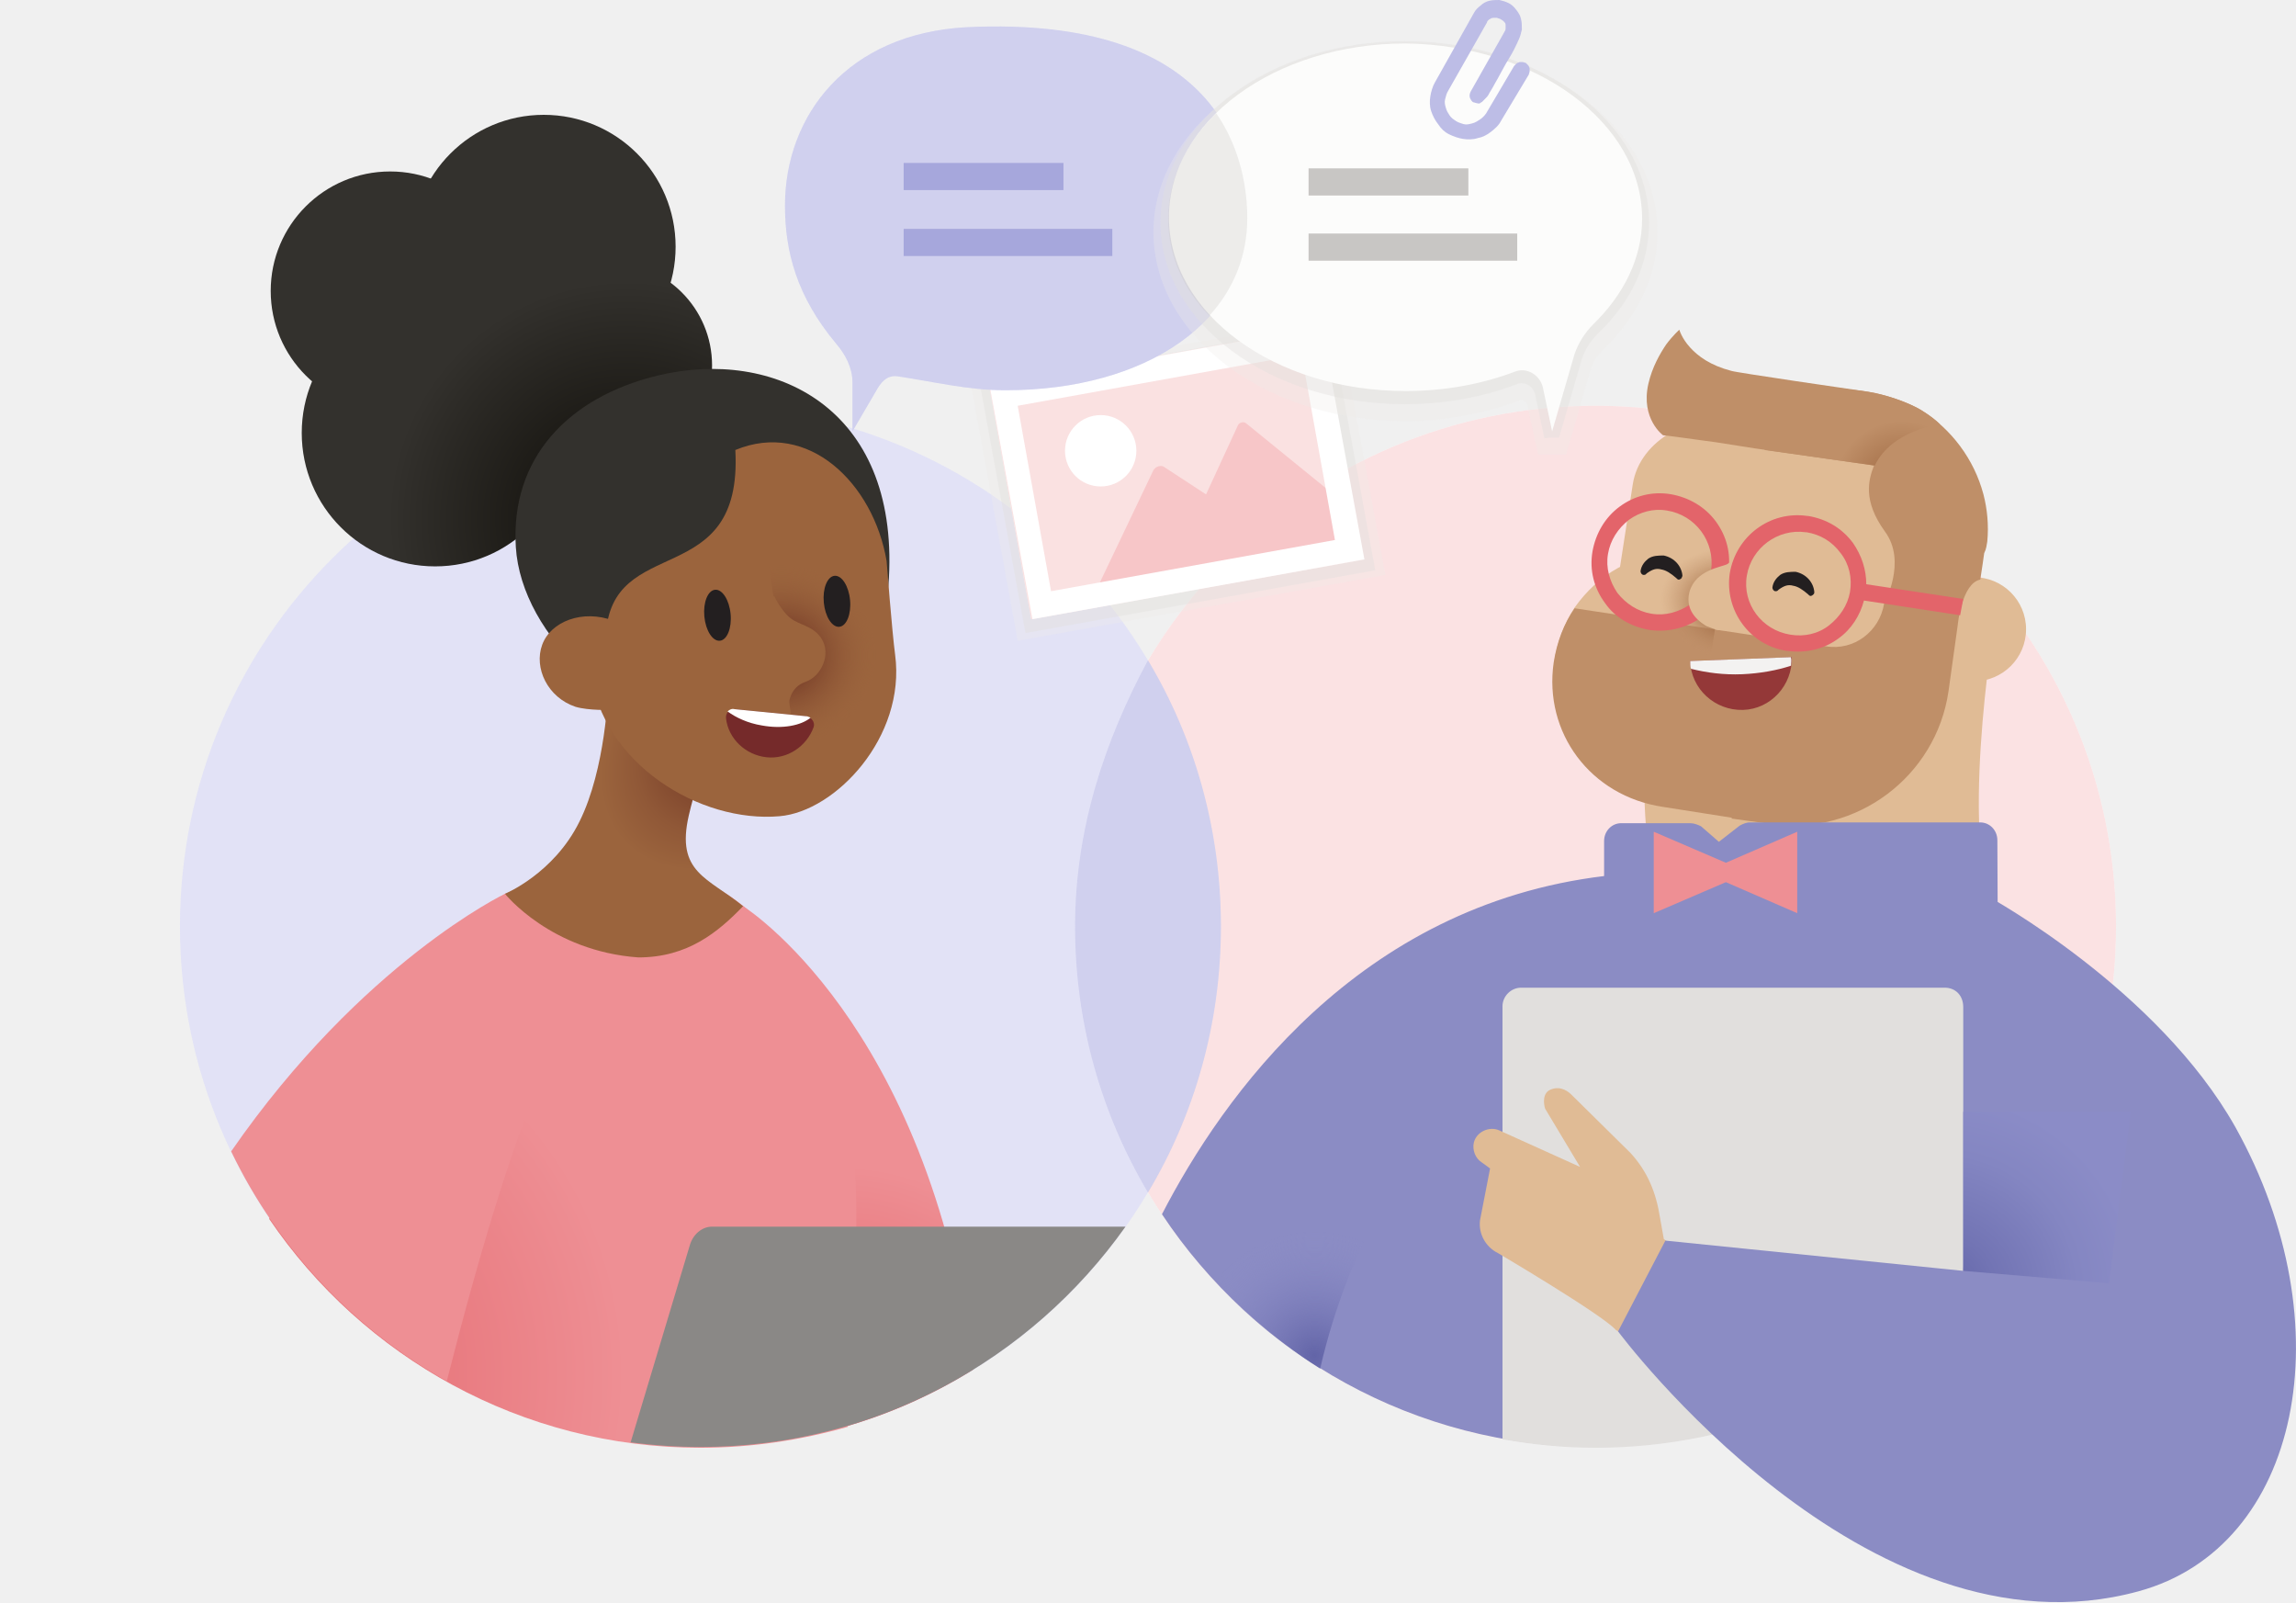
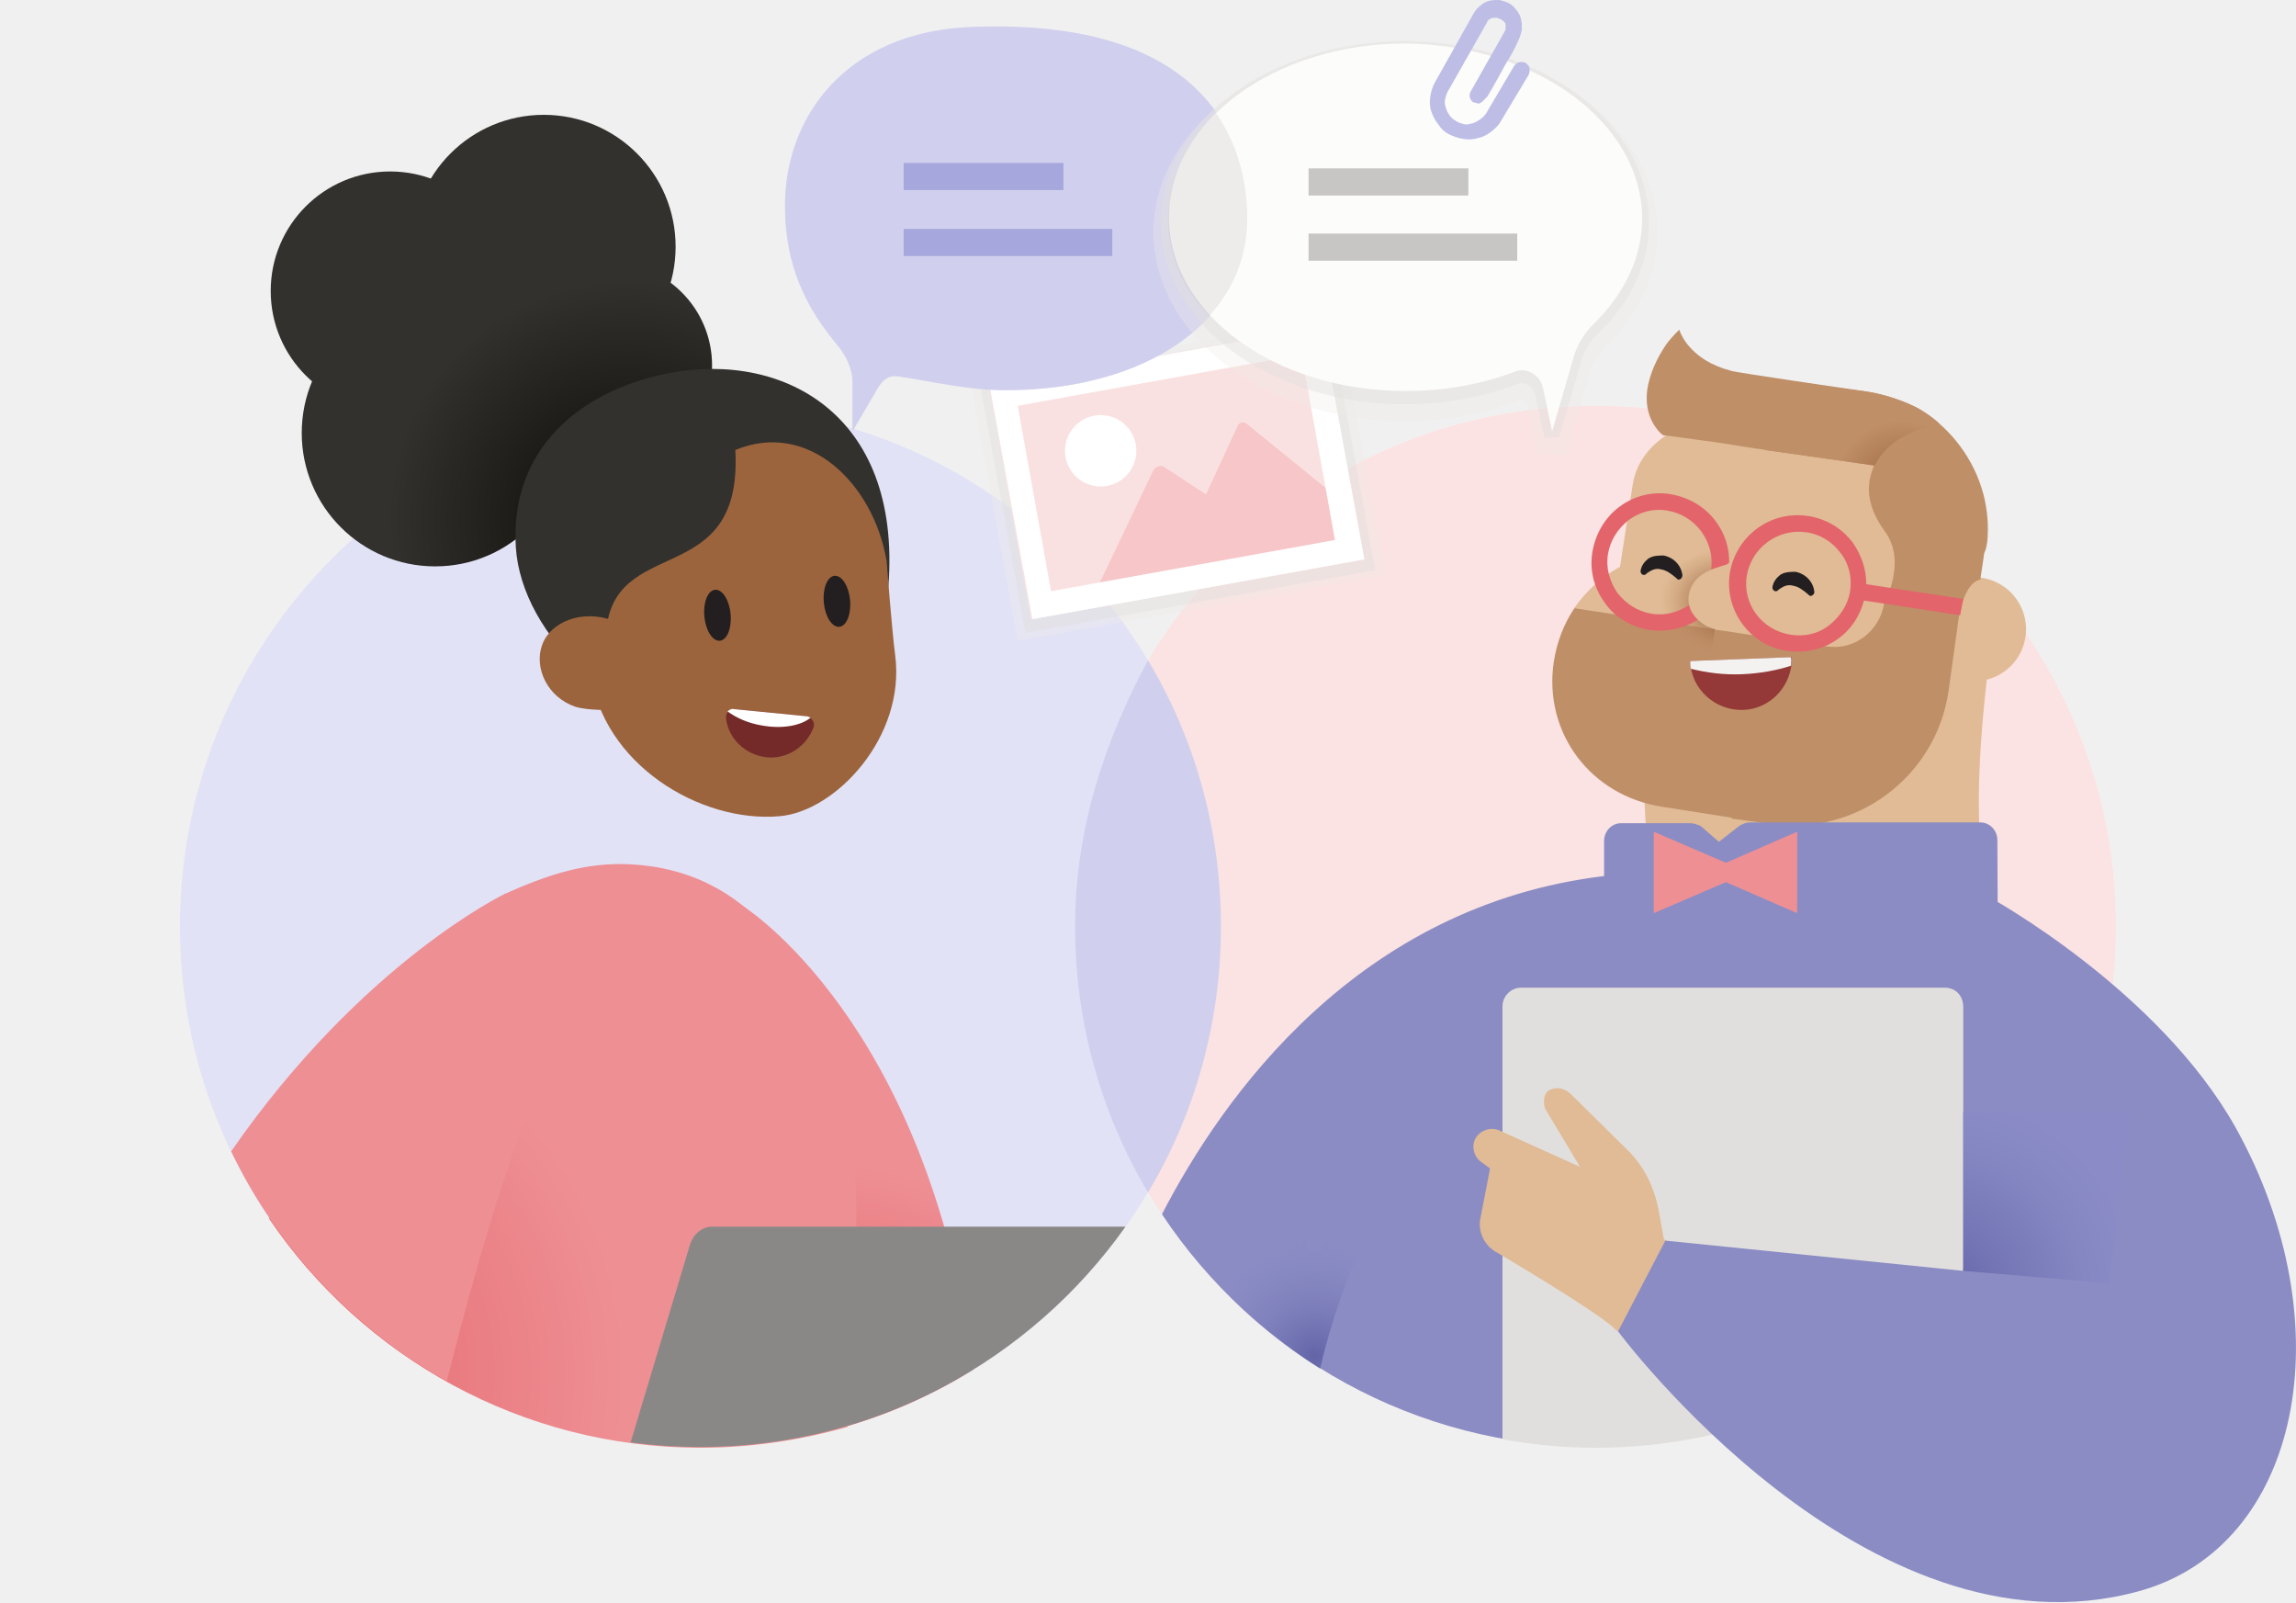
<svg xmlns="http://www.w3.org/2000/svg" version="1.1" id="Layer_1" x="0px" y="0px" viewBox="0 0 296 206.5" style="enable-background:new 0 0 296 206.5;" xml:space="preserve">
  <style type="text/css">
	.st0{fill:#FFFFFF;}
	.st1{opacity:0.5;fill:#F7C6C8;enable-background:new    ;}
	.st2{fill:#8B8CC4;}
	.st3{fill:url(#SVGID_1_);}
	.st4{fill:#33312D;}
	.st5{fill:#BBB0D6;}
	.st6{fill:#E0BB95;}
	.st7{fill:#9C96AE;}
	.st8{fill:#767677;}
	.st9{fill:#BF8F68;}
	.st10{fill:url(#SVGID_2_);}
	.st11{fill:url(#SVGID_3_);}
	.st12{fill:#231F20;}
	.st13{fill:#E3646A;}
	.st14{fill:#943838;}
	.st15{fill:#F3F2F1;}
	.st16{fill:#EE8F94;}
	.st17{fill:#E1DFDD;}
	.st18{fill:url(#SVGID_4_);}
	.st19{fill:#E2E2F6;}
	.st20{fill:url(#SVGID_5_);}
	.st21{fill:url(#SVGID_6_);}
	.st22{fill:#8A8886;}
	.st23{fill:url(#SVGID_7_);}
	.st24{fill:url(#SVGID_8_);}
	.st25{fill:url(#SVGID_9_);}
	.st26{fill:url(#SVGID_10_);}
	.st27{fill:url(#SVGID_11_);}
	.st28{fill:#9B643D;}
	.st29{fill:url(#SVGID_12_);}
	.st30{fill:#752A2A;}
	.st31{opacity:0.3;fill:#EDEBE9;enable-background:new    ;}
	.st32{opacity:0.4;fill:#E1DFDD;enable-background:new    ;}
	.st33{fill:#FCFCFB;}
	.st34{fill:#F7C6C8;}
	.st35{fill:none;}
	.st36{opacity:0.5;fill:#BDBDE6;enable-background:new    ;}
	.st37{fill:#A6A7DC;}
	.st38{opacity:0.3;fill:#C8C6C4;enable-background:new    ;}
	.st39{fill:#C8C6C4;}
	.st40{fill:#BDBDE6;}
</style>
  <g>
    <circle class="st0" cx="205.7" cy="119.4" r="67.1" />
    <circle class="st1" cx="205.7" cy="119.4" r="67.1" />
    <g>
      <g>
        <g>
          <g>
            <path class="st2" d="M149.8,156.5c12,18.1,32.6,30,55.9,30c33.3,0,60.9-24.2,66.2-56c-12.9-9.6-28.5-15.3-45.4-15.7       c-4.3-0.1-9,0.4-13.9,1.5c-0.8-2-2.6-3.2-5.7-3.4C175,116.7,157.6,141.4,149.8,156.5z" />
            <radialGradient id="SVGID_1_" cx="169.498" cy="318.709" r="15.974" gradientTransform="matrix(1 0 0 1 0 -144)" gradientUnits="userSpaceOnUse">
              <stop offset="0" style="stop-color:#6264A7" />
              <stop offset="1" style="stop-color:#8B8CC7;stop-opacity:0" />
            </radialGradient>
            <path class="st3" d="M153.9,162.1c4.6,5.6,10.1,10.4,16.3,14.3c3.7-16.4,12.4-28.7,12.4-28.7l-18.5-6.2L153.9,162.1z" />
            <ellipse transform="matrix(0.1513 -0.9885 0.9885 0.1513 120.178 291.7823)" class="st4" cx="230" cy="75.9" rx="2.7" ry="1.5" />
            <ellipse transform="matrix(0.1513 -0.9885 0.9885 0.1513 109.3202 274.3781)" class="st4" cx="214.4" cy="73.5" rx="2.7" ry="1.5" />
            <path class="st5" d="M206.8,100.4L206.8,100.4c-0.1,0-0.2,0-0.2,0L206.8,100.4z" />
            <path class="st6" d="M218.1,80.2c-11.2,13.5-3.6,39.7-3.6,39.7c-0.1,7.5,26.7,13.6,43.1-1.3c-5.3-9.2-0.5-38.1-0.5-38.1       S224.6,72.4,218.1,80.2z" />
            <path class="st6" d="M254.3,69.1l-4.2,27.2c-0.9,5.7-7.6,9.5-15,8.4l-17-2.6c-7.4-1.1-12.7-6.8-11.8-12.5l4.2-27.2       c0.9-5.7,7.6-9.5,15-8.4l17,2.6C249.9,57.7,255.2,63.4,254.3,69.1z" />
            <path class="st7" d="M207.5,82.2c0,0.1,0,0.1,0,0.2l0,0L207.5,82.2z" />
            <path class="st6" d="M233,90.1c-0.9,5.9-4.9,10.6-10.1,12.7c-2.7,1.1-5.6,1.5-8.7,1c-9-1.4-15.1-9.8-13.8-18.7       c0.4-2.5,1.3-4.8,2.6-6.8c1.5-2.1,3.4-3.9,5.6-5.1c3.1-1.7,6.7-2.5,10.5-1.9c5.4,0.8,9.7,4.2,12.1,8.6       C232.9,83,233.5,86.5,233,90.1z" />
            <ellipse class="st6" cx="254.5" cy="81.1" rx="6.7" ry="6.7" />
            <path class="st8" d="M220.9,83.8c0.7,0.2,1.4,0.3,2,0.4c0.6,0.1,1.3,0.1,1.9,0c0.6-0.1,1.2-0.3,1.8-0.5       c0.6-0.3,1.1-0.7,1.7-1.1l0,0c0.1-0.1,0.2,0,0.3,0c0,0.1,0,0.1,0,0.2c-0.5,1.5-1.9,2.7-3.6,2.9c-0.8,0.1-1.7,0-2.4-0.3       c-0.7-0.3-1.4-0.7-1.9-1.3c-0.1-0.1-0.1-0.2,0-0.3C220.8,83.8,220.9,83.8,220.9,83.8L220.9,83.8z" />
            <path class="st9" d="M256.2,69.8c0.2-2.1,0-4.2-0.5-6.1c-1.2-4.5-4.1-8.4-8.1-10.9c-1.3-0.8-4.6-2-6.7-2.3       c-2.1-0.3-17.2-2.5-17.7-2.7c-2.7-0.7-4.3-1.9-5.3-3c-1.1-1.2-1.4-2.3-1.4-2.3s-0.8,0.7-1.7,1.9c-0.8,1.2-1.8,2.9-2.3,5.1       c-1,4.5,1.9,6.6,1.9,6.6l0.9,0.1l5.9,0.8l5.1,0.8l15.3,2.2c-0.7,1.8-1.5,4.5,1.4,8.5c2.9,3.9-0.1,9.3-0.1,9.3       c-0.6,3.6-3.9,6.1-7.5,5.5l-32.4-4.9c-1.4,2-2.3,4.4-2.7,7c-1.3,9,4.7,17.2,14.1,18.6l8.9,1.4l-0.1,0.1l5.1,0.7       c11,1.6,21.3-6.1,22.9-17.1l1.2-8.6c0,0,0.5-5.3,2.9-5.8c0.2-1.2,0.5-3.4,0.5-3.4C256.1,70.7,256.1,70.3,256.2,69.8z" />
            <radialGradient id="SVGID_2_" cx="245.157" cy="244.97" r="8.735" gradientTransform="matrix(1 0 0 1 0 -182)" gradientUnits="userSpaceOnUse">
              <stop offset="0" style="stop-color:#9B643D" />
              <stop offset="1" style="stop-color:#BF8F68" />
            </radialGradient>
            <path class="st10" d="M250.1,54.7c0,0-6.2,0.7-8.4,5.3L227.5,58c0,0,0.4-7,5.1-7.8C245.3,49.2,250.1,54.7,250.1,54.7z" />
            <radialGradient id="SVGID_3_" cx="-112.432" cy="-315.665" r="9.505" gradientTransform="matrix(-0.9849 -0.1726 -0.1302 0.7428 71.707 292.9991)" gradientUnits="userSpaceOnUse">
              <stop offset="0.313" style="stop-color:#9B643D" />
              <stop offset="0.919" style="stop-color:#BA8A63;stop-opacity:0.118" />
              <stop offset="1" style="stop-color:#BF8F68;stop-opacity:0" />
            </radialGradient>
            <polygon class="st11" points="211.4,57.3 204.9,98.4 218,100.7 224.5,59.5      " />
            <path class="st12" d="M216.8,74.5c-0.2,0.2-0.4,0.3-0.6,0.1l-0.1-0.1c-0.7-0.6-1.3-1-1.9-1.1c-0.7-0.2-1.2,0-1.9,0.5l-0.1,0.1       c-0.1,0.1-0.2,0.1-0.3,0.1c-0.2,0-0.4-0.2-0.4-0.5c0.1-0.7,0.5-1.2,1-1.6c0.6-0.4,1.3-0.4,2-0.4c1.4,0.3,2.3,1.4,2.4,2.6       C216.9,74.3,216.8,74.4,216.8,74.5z" />
            <path class="st12" d="M233.8,76.6c-0.2,0.2-0.4,0.3-0.6,0.1l-0.1-0.1c-0.7-0.6-1.3-1-1.9-1.1c-0.7-0.2-1.2,0-1.9,0.5l-0.1,0.1       c-0.1,0.1-0.2,0.1-0.3,0.1c-0.2,0-0.4-0.2-0.4-0.5c0.1-0.7,0.5-1.2,1-1.6c0.6-0.4,1.3-0.4,2-0.4c1.4,0.3,2.3,1.4,2.4,2.6       C233.9,76.4,233.9,76.5,233.8,76.6z" />
            <g>
              <path class="st13" d="M212.7,81.2C212.7,81.2,212.6,81.2,212.7,81.2c-2.4-0.4-4.5-1.6-5.8-3.5c-1.4-1.9-2-4.2-1.6-6.6        c0.4-2.3,1.6-4.4,3.5-5.8c1.9-1.4,4.2-2,6.6-1.6c2.3,0.4,4.4,1.6,5.8,3.5s2,4.2,1.6,6.6c-0.4,2.3-1.6,4.4-3.5,5.8        C217.3,81,215,81.5,212.7,81.2z M214.9,65.8c-1.8-0.3-3.5,0.2-4.9,1.2c-1.4,1.1-2.4,2.6-2.7,4.4l0,0c-0.3,1.8,0.2,3.5,1.2,5        c1.1,1.4,2.6,2.4,4.4,2.7c1.8,0.3,3.5-0.2,5-1.2c1.4-1.1,2.4-2.6,2.7-4.4C221.1,69.8,218.6,66.4,214.9,65.8        C214.9,65.9,214.9,65.8,214.9,65.8z" />
            </g>
            <path class="st6" d="M221.5,81.2L221.5,81.2c-0.5-0.1-1-0.3-1.5-0.5c-0.5-0.3-2.9-1.7-2.2-4.4c0.8-2.9,4.2-3.2,4.9-3.6       c1.2-0.8,1.4-1.7,1.4-1.7c2.4,0.4,2.6,4.3,2.3,6.6l0,0C226,79.9,223.8,81.5,221.5,81.2z" />
            <path class="st13" d="M253.1,77.2l-12.5-1.9c0-1.9-0.6-3.7-1.7-5.3c-1.4-1.9-3.4-3.1-5.8-3.5c0,0,0,0-0.1,0       c-4.8-0.7-9.2,2.6-10,7.4c-0.7,4.8,2.6,9.3,7.4,10c0,0,0.1,0,0.1,0c2.3,0.3,4.6-0.2,6.5-1.6c1.7-1.2,2.8-3,3.3-4.9l12.4,1.9       L253.1,77.2z M235.8,80.6c-1.4,1.1-3.2,1.5-5,1.2c-3.7-0.6-6.2-4-5.6-7.6c0.6-3.6,4-6.1,7.6-5.6c0,0,0,0,0.1,0       c1.8,0.3,3.3,1.2,4.4,2.7c1.1,1.4,1.5,3.2,1.2,5C238.2,78,237.2,79.5,235.8,80.6z" />
            <path class="st14" d="M217.9,85.2c0.1,3.6,3.2,6.4,6.8,6.3c3.6-0.1,6.4-3.2,6.3-6.8L217.9,85.2z" />
            <path class="st15" d="M217.9,85.2c0,0.3,0,0.7,0.1,1c2,0.5,4.2,0.8,6.6,0.7c2.3-0.1,4.5-0.5,6.3-1.1c0-0.3,0.1-0.7,0-1.1       L217.9,85.2z" />
            <path class="st2" d="M257.6,130.9h-50.8v-22.5c0-1.3,1-2.3,2.2-2.3h8.9c0.5,0,1,0.2,1.4,0.4l2.3,2l2.7-2.1       c0.4-0.2,0.8-0.4,1.3-0.4h29.7c1.2,0,2.2,1,2.2,2.3L257.6,130.9L257.6,130.9z" />
            <polygon class="st16" points="231.7,107.2 222.5,111.2 213.2,107.2 213.2,117.7 222.5,113.7 231.7,117.7      " />
          </g>
        </g>
      </g>
    </g>
    <path class="st17" d="M250.7,127.3h-54.6c-1.3,0-2.4,1.1-2.4,2.4v55.8c3.9,0.7,7.9,1.1,12,1.1c18.5,0,35.3-7.5,47.4-19.6v-37.2   C253.1,128.3,252.1,127.3,250.7,127.3z" />
    <path class="st6" d="M202.6,141.1c-0.3-0.3-1.3-1.2-2.6-0.7c-1.2,0.4-1,1.9-0.8,2.5l4.5,7.5l-10.4-4.7c-1.3-0.6-3,0.2-3.3,1.6   c-0.2,0.9,0.2,2,1,2.5l1.1,0.8l-1.3,6.7c-0.2,1.7,0.7,3.4,2.3,4.2c0,0,13.4,7.9,15.2,9.9c7.7,5.4,16.3,12.9,16.3,12.9l8.1-11.5   l-18.2-13.1l-0.5-2.8c-0.5-3.2-1.6-5.9-3.8-8.3C210.1,148.5,203.3,141.8,202.6,141.1z" />
    <path class="st2" d="M256.4,115.6c0,0,21.8,11.9,31.8,29.7c14.2,25.5,8.4,54.1-12.5,59.8c-35.1,9.6-67.1-33.5-67.1-33.5l6.1-11.7   l38.4,3.9L256.4,115.6z" />
    <radialGradient id="SVGID_4_" cx="315.174" cy="534.529" r="25.34" gradientTransform="matrix(0.9737 0.228 -0.228 0.9737 65.1902 -425.9025)" gradientUnits="userSpaceOnUse">
      <stop offset="0" style="stop-color:#6264A7" />
      <stop offset="0.282" style="stop-color:#7274B4" />
      <stop offset="0.701" style="stop-color:#8486C2" />
      <stop offset="1" style="stop-color:#8B8CC7" />
    </radialGradient>
    <polygon class="st18" points="253.1,163.8 271.9,165.4 274.7,143.3 253.1,143.3  " />
    <circle class="st19" cx="90.3" cy="119.4" r="67.1" />
    <g>
      <g>
        <radialGradient id="SVGID_5_" cx="108.492" cy="324.187" r="29.912" gradientTransform="matrix(1 0 0 1 0 -144)" gradientUnits="userSpaceOnUse">
          <stop offset="6.000000e-04" style="stop-color:#E3646A" />
          <stop offset="1" style="stop-color:#EE8F94" />
        </radialGradient>
        <path class="st20" d="M125.5,176.5c-5.9-44.9-29.7-59.7-29.7-59.7l-20,12c5.2,14.1,7,41,8.1,57.4c2.1,0.2,4.2,0.3,6.4,0.3     C103.2,186.5,115.3,182.9,125.5,176.5z" />
        <g>
          <g>
            <radialGradient id="SVGID_6_" cx="30.69" cy="321.089" r="49.938" gradientTransform="matrix(1 0 0 1 0 -144)" gradientUnits="userSpaceOnUse">
              <stop offset="6.000000e-04" style="stop-color:#E3646A" />
              <stop offset="1" style="stop-color:#EE8F94" />
            </radialGradient>
            <path class="st21" d="M81.3,111.4c-5.9-0.3-10.8,1.4-16.2,3.8l0,0c0,0-15.1,11.2-30.4,41.9c12.1,17.8,32.5,29.5,55.6,29.5       c6.6,0,13-1,19-2.7c1-15.6,1.5-29.5,0.7-35.4C106.8,124.4,96.6,112.2,81.3,111.4z" />
            <path class="st22" d="M90.3,186.5c22.6,0,42.6-11.2,54.8-28.4H91.8c-1.3,0-2.5,1-2.9,2.5l-7.6,25.3       C84.3,186.3,87.3,186.5,90.3,186.5z" />
          </g>
        </g>
        <radialGradient id="SVGID_7_" cx="80.805" cy="69.087" r="30.769" gradientTransform="matrix(1 0 0 -1 0 136)" gradientUnits="userSpaceOnUse">
          <stop offset="0" style="stop-color:#0C0A05" />
          <stop offset="1" style="stop-color:#33312D" />
        </radialGradient>
        <circle class="st23" cx="78.5" cy="47.1" r="13.3" />
        <radialGradient id="SVGID_8_" cx="80.805" cy="69.087" r="30.769" gradientTransform="matrix(1 0 0 -1 0 136)" gradientUnits="userSpaceOnUse">
          <stop offset="0" style="stop-color:#0C0A05" />
          <stop offset="1" style="stop-color:#33312D" />
        </radialGradient>
        <circle class="st24" cx="70.1" cy="31.8" r="17" />
        <radialGradient id="SVGID_9_" cx="80.805" cy="69.087" r="30.769" gradientTransform="matrix(1 0 0 -1 0 136)" gradientUnits="userSpaceOnUse">
          <stop offset="0" style="stop-color:#0C0A05" />
          <stop offset="1" style="stop-color:#33312D" />
        </radialGradient>
        <circle class="st25" cx="56.1" cy="55.8" r="17.2" />
        <radialGradient id="SVGID_10_" cx="80.805" cy="69.087" r="30.769" gradientTransform="matrix(1 0 0 -1 0 136)" gradientUnits="userSpaceOnUse">
          <stop offset="0" style="stop-color:#0C0A05" />
          <stop offset="1" style="stop-color:#33312D" />
        </radialGradient>
        <circle class="st26" cx="50.3" cy="37.5" r="15.4" />
        <path class="st4" d="M95,92.6l-1.7,0.2C80.2,94.4,67.2,82,66.5,70.5c-0.7-11.4,6.7-19.3,18.3-22.1c15-3.6,31,4.1,29.8,26.1     C113.9,85.6,107.8,91,95,92.6z" />
        <radialGradient id="SVGID_11_" cx="1428.807" cy="832.588" r="18.489" gradientTransform="matrix(1 0 -0.4145 1.0499 -986.3016 -781.4053)" gradientUnits="userSpaceOnUse">
-           <stop offset="0" style="stop-color:#591C17" />
-           <stop offset="0.338" style="stop-color:#743926" />
-           <stop offset="0.762" style="stop-color:#905837" />
-           <stop offset="0.999" style="stop-color:#9B643D" />
-         </radialGradient>
+ 			</radialGradient>
        <path class="st27" d="M65.1,115.2c0,0,5.9,7.4,17.2,8.2c6.4,0,10.3-3.3,13.5-6.6c-4.5-3.7-8.7-4.3-7-11.7     c1.4-6.1,4.6-13.8,4.6-13.8L78.4,89c0,0-0.3,10.1-3.7,16.9C71.4,112.6,65.1,115.2,65.1,115.2z" />
        <path class="st28" d="M100.5,105.2c-10.2,0.9-22.9-6.7-24.4-18.7l2-4.5c0.6-13.5,17.7-5.6,16.7-24c9.4-3.9,17.8,4.3,19.5,14.3     c0,0,0.7,9.1,1.1,12.1C116.8,95,107.7,104.6,100.5,105.2z" />
        <radialGradient id="SVGID_12_" cx="-584.178" cy="139.359" r="12.358" gradientTransform="matrix(0.9889 -0.1482 0.1409 0.9404 658.6492 -133.0133)" gradientUnits="userSpaceOnUse">
-           <stop offset="0" style="stop-color:#591C17" />
-           <stop offset="1" style="stop-color:#9B643D;stop-opacity:0" />
-         </radialGradient>
+ 			</radialGradient>
        <polygon class="st29" points="113.3,68.4 115.3,89.6 103,98.9 98.2,66.8    " />
        <path class="st28" d="M79.1,80c-4-1.5-8.1,0.1-9.2,3.1c-1.1,3,0.7,6.8,4.3,8c1.7,0.5,4.5,0.4,4.5,0.4L79.1,80z" />
        <path class="st28" d="M97.1,84.2c0.5,1.4,4.6,6.5,4.6,6.5s0.1-2.1,2.1-2.8c2.1-0.7,3.4-3.6,2.1-5.6c-0.9-1.4-2.2-1.6-3.5-2.3     c-1.5-0.8-2.6-3.2-2.6-3.2S95.8,80.6,97.1,84.2z" />
        <path class="st30" d="M103.9,92.3c0.7,0.1,1.2,0.8,1,1.4c-0.9,2.5-3.4,4.2-6.1,3.9c-2.7-0.3-4.9-2.4-5.2-5     c-0.1-0.7,0.5-1.3,1.2-1.2L103.9,92.3z" />
        <path class="st0" d="M104.5,92.5c-1.2,1-3.6,1.5-6.3,1c-1.8-0.3-3.3-1-4.4-1.8c0.2-0.2,0.5-0.4,0.9-0.3l9.1,0.9     C104.1,92.3,104.3,92.4,104.5,92.5z" />
        <ellipse transform="matrix(0.9956 -9.340267e-02 9.340267e-02 0.9956 -7.0037 8.9868)" class="st12" cx="92.5" cy="79.3" rx="1.7" ry="3.3" />
        <ellipse transform="matrix(0.9956 -9.340267e-02 9.340267e-02 0.9956 -6.7669 10.42)" class="st12" cx="107.9" cy="77.5" rx="1.7" ry="3.3" />
        <path class="st16" d="M29.8,148.4c6,12.5,15.8,22.9,27.8,29.6c4.3-16.9,9.7-35.5,15.2-45.4l-7.7-17.4     C65.1,115.2,46.7,124,29.8,148.4z" />
      </g>
    </g>
    <g>
      <g>
        <polygon class="st31" points="125.1,49.3 131.2,82.6 178.6,74.1 172.5,40.8    " />
        <polygon class="st32" points="126.4,49.9 132.2,81.6 177.3,73.5 171.5,41.8    " />
        <g>
          <rect x="129.9" y="45.7" transform="matrix(0.9841 -0.1775 0.1775 0.9841 -8.4147 27.8822)" class="st33" width="43.4" height="30.5" />
          <rect x="129.9" y="45.7" transform="matrix(0.9841 -0.1775 0.1775 0.9841 -8.4147 27.8822)" class="st1" width="43.4" height="30.5" />
          <g>
            <g>
              <g>
                <path class="st34" d="M168.9,72.5l-18.8-12.3c-0.4-0.3-1.1-0.1-1.4,0.4L140.4,78L168.9,72.5z" />
                <path class="st34" d="M175.7,72.1l-1.1-6.2l-13.9-11.3c-0.3-0.3-0.9-0.2-1.1,0.2l-10.1,21.9L175.7,72.1z" />
              </g>
            </g>
          </g>
          <circle class="st0" cx="141.9" cy="58.1" r="4.6" />
          <g>
            <rect x="129.9" y="45.7" transform="matrix(0.9841 -0.1775 0.1775 0.9841 -8.4147 27.8822)" class="st35" width="43.4" height="30.5" />
          </g>
          <g>
            <path class="st0" d="M167.8,45.7l4.3,23.9l-36.6,6.6l-4.3-23.9L167.8,45.7 M127.6,49.8l5.5,30l42.8-7.7l-5.5-30L127.6,49.8z" />
          </g>
        </g>
      </g>
      <g>
        <path class="st19" d="M101.2,26.5c0,5.9,1.5,11.7,6.6,17.8c1.2,1.4,2.1,3.1,2.1,5v6.3l3.1-5.3c0.5-0.9,1.3-2,2.7-1.8     c4.7,0.7,9.1,1.8,13.9,1.8c18.4,0,31.3-9.1,31.3-22.2c0-8.1-3.8-26.1-36.2-24.6C109.2,4.3,101.2,14.9,101.2,26.5z" />
        <path class="st36" d="M101.2,26.5c0,5.9,1.5,11.7,6.6,17.8c1.2,1.4,2.1,3.1,2.1,5v6.3l3.1-5.3c0.5-0.9,1.3-2,2.7-1.8     c4.7,0.7,9.1,1.8,13.9,1.8c18.4,0,31.3-9.1,31.3-22.2c0-8.1-3.8-26.1-36.2-24.6C109.2,4.3,101.2,14.9,101.2,26.5z" />
        <path class="st37" d="M137.1,24.5h-20.6V21h20.6V24.5z" />
        <path class="st37" d="M143.4,33h-26.9v-3.5h26.9V33z" />
        <path class="st31" d="M198.3,58.6l-1.4-6.4c-0.1-0.3-0.4-0.6-0.7-0.6c-0.1,0-0.2,0-0.2,0c-4.6,1.7-9.7,2.7-14.8,2.7     c-17.9,0-32.5-10.9-32.5-24.4c0-13.4,14.6-24.4,32.5-24.4c17.9,0,32.5,10.9,32.5,24.4c0,5.5-2.4,10.7-6.9,15.1     c-0.9,0.8-1.5,1.8-1.8,2.9l-3.1,10.7L198.3,58.6z" />
        <path class="st32" d="M199.1,56.5l-1.2-5.7c-0.2-0.8-0.9-1.4-1.7-1.4c-0.2,0-0.4,0-0.6,0.1c-4.4,1.7-9.4,2.6-14.5,2.6     c-17.4,0-31.5-10.5-31.5-23.4c0-12.9,14.1-23.4,31.5-23.4c17.4,0,31.5,10.5,31.5,23.4c0,5.3-2.3,10.2-6.6,14.3     c-1,1-1.7,2.1-2.1,3.4l-2.9,10l-1.1,0L199.1,56.5z" />
        <path class="st33" d="M211.7,28.2c0,5.1-2.4,9.8-6.3,13.6c-1.1,1.1-1.9,2.4-2.4,3.8l-2.9,10l-1.2-5.7c-0.4-1.6-2.1-2.6-3.6-2     c-4.2,1.6-9,2.5-14.1,2.5c-16.9,0-30.5-10-30.5-22.4c0-12.4,13.7-22.4,30.5-22.4C198,5.8,211.7,15.8,211.7,28.2z" />
        <path class="st38" d="M150.6,28.2c0,4.7,1.9,9,5.3,12.5c3.2-3.5,4.9-7.8,4.9-12.6c0-3.4-0.7-8.7-4-13.5     C152.9,18.4,150.6,23.1,150.6,28.2z" />
        <g>
          <path class="st39" d="M189.3,25.2h-20.6v-3.5h20.6V25.2z" />
          <path class="st39" d="M195.6,33.6h-26.9v-3.5h26.9V33.6z" />
        </g>
        <g>
          <path class="st40" d="M192,0.1c0.4-0.1,0.9-0.1,1.3-0.1c0.4,0.1,0.8,0.2,1.2,0.4c0.4,0.2,0.7,0.5,1,0.9c0.3,0.4,0.5,0.7,0.6,1.2      c0.1,0.4,0.1,0.9,0.1,1.3c-0.1,0.4-0.2,0.9-0.4,1.3c-0.4,0.9-0.8,1.7-1.3,2.5c-0.5,0.8-0.9,1.6-1.4,2.5      c-0.1,0.2-0.3,0.5-0.4,0.7c-0.3,0.6-0.6,1-0.8,1.4c-0.1,0.2-0.3,0.4-0.5,0.6c-0.1,0.1-0.2,0.2-0.3,0.3c-0.1,0.1-0.2,0.1-0.3,0.2      s-0.3,0-0.4,0c-0.1,0-0.3-0.1-0.4-0.1c-0.3-0.1-0.4-0.4-0.5-0.6c-0.1-0.3,0-0.6,0.1-0.8l4.3-7.6c0.1-0.2,0.2-0.3,0.2-0.5      c0-0.2,0-0.4,0-0.5c0-0.2-0.1-0.3-0.2-0.4c-0.1-0.1-0.2-0.2-0.4-0.3c-0.1-0.1-0.3-0.1-0.5-0.2c-0.2,0-0.3,0-0.5,0      c-0.2,0-0.3,0.1-0.5,0.2c-0.1,0.1-0.3,0.2-0.3,0.4l-5,8.8c-0.2,0.3-0.3,0.7-0.4,1.1c-0.1,0.4,0,0.8,0.1,1.1      c0.1,0.4,0.3,0.7,0.5,1c0.2,0.3,0.5,0.5,0.8,0.7c0.3,0.2,0.7,0.3,1,0.4c0.4,0.1,0.7,0,1.1-0.1c0.4-0.1,0.7-0.3,1-0.5      c0.3-0.2,0.6-0.5,0.8-0.8l3.6-6.1c0.1-0.1,0.2-0.2,0.3-0.3c0.1-0.1,0.2-0.1,0.4-0.2c0.1,0,0.3,0,0.4,0s0.3,0.1,0.4,0.1      c0.1,0.1,0.2,0.2,0.3,0.3c0.1,0.1,0.1,0.2,0.2,0.4c0,0.1,0,0.3,0,0.4c0,0.1-0.1,0.3-0.1,0.4l-3.6,6c-0.3,0.6-0.8,1-1.3,1.4      c-0.5,0.4-1.1,0.7-1.7,0.8c-0.6,0.2-1.3,0.2-1.9,0.1s-1.2-0.3-1.8-0.6c-0.6-0.3-1-0.7-1.4-1.3c-0.4-0.5-0.7-1.1-0.9-1.7      c-0.2-0.6-0.2-1.3-0.1-1.9s0.3-1.3,0.6-1.8l5-8.9c0.2-0.4,0.5-0.7,0.9-1C191.2,0.4,191.6,0.2,192,0.1z" />
        </g>
      </g>
    </g>
  </g>
  <path class="st36" d="M148,153.7c6-10,9.4-21.8,9.4-34.3S154,95.1,148,85.1c-5.6,10.4-9.4,21.8-9.4,34.3S142,143.6,148,153.7z" />
</svg>
